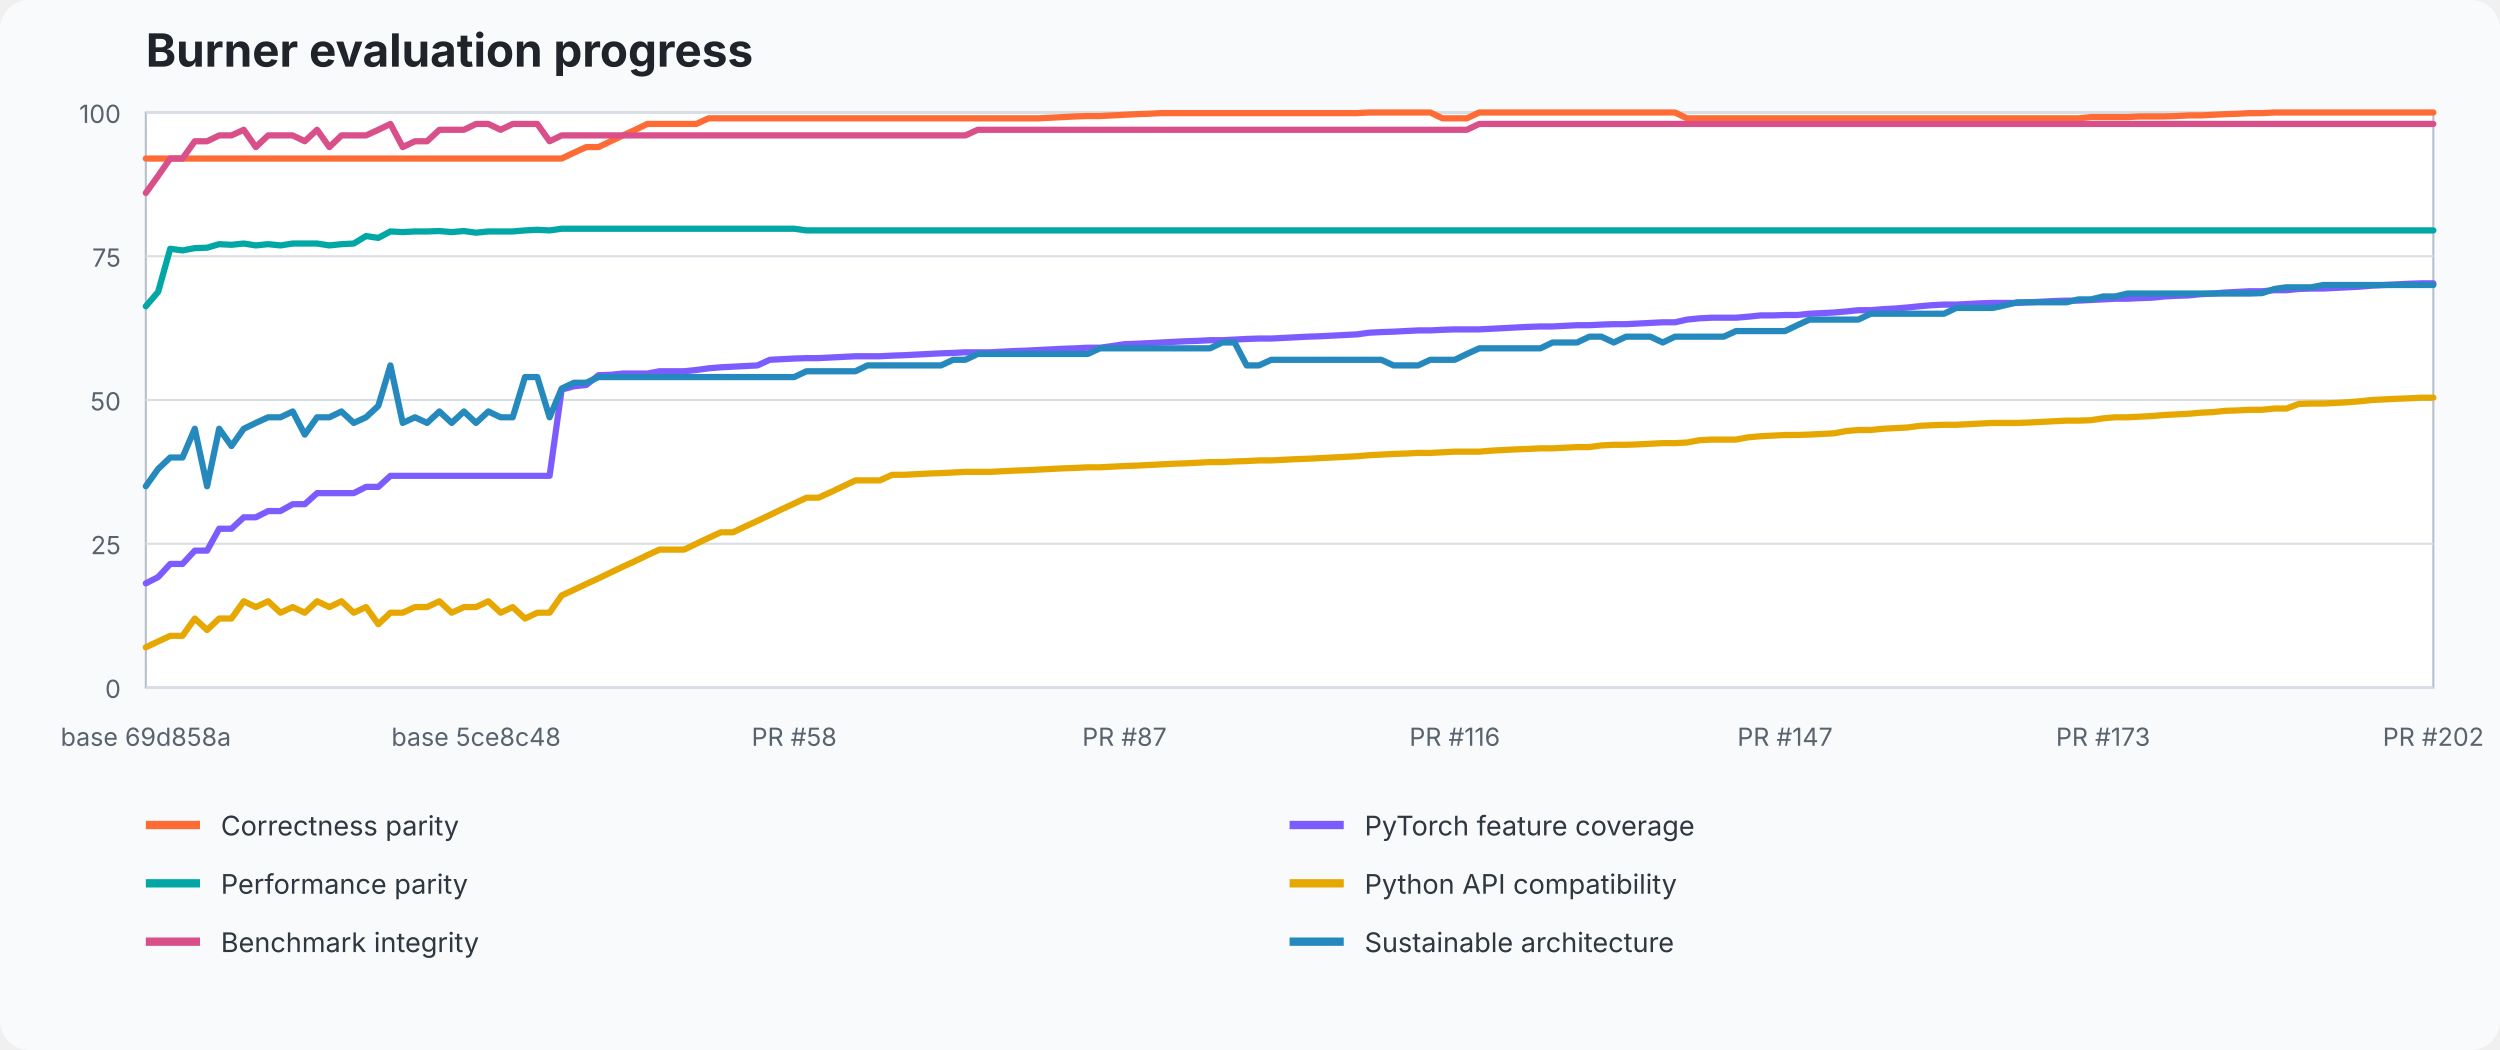
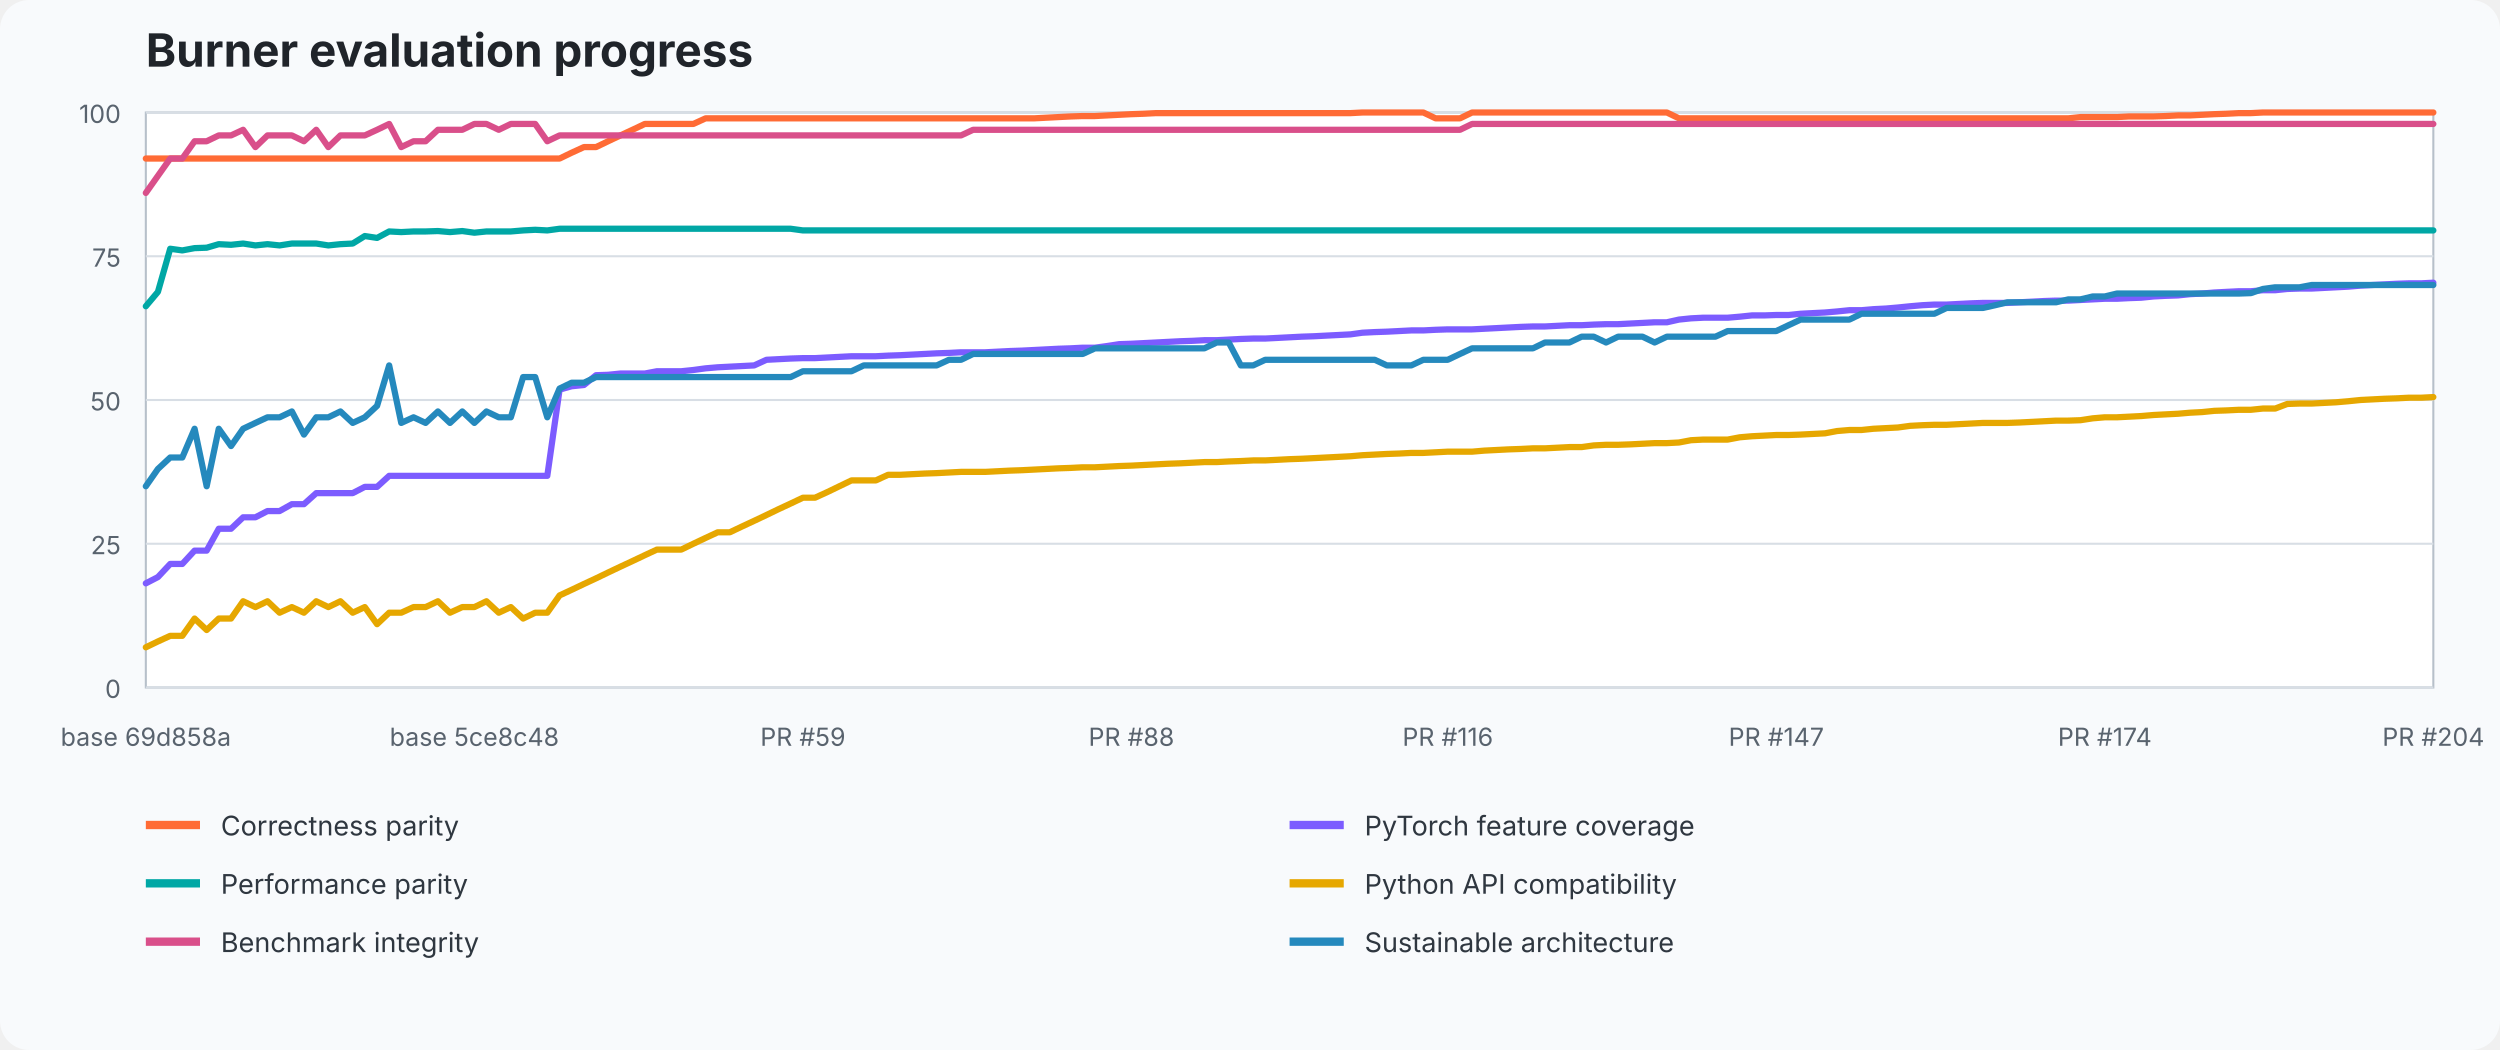
<svg xmlns="http://www.w3.org/2000/svg" width="1200" height="504" viewBox="0 0 1200 504" role="img" aria-labelledby="title desc">
  <style>text{font-family:ui-sans-serif,system-ui,-apple-system,BlinkMacSystemFont,"Segoe UI",sans-serif}.title{font-size:22px;font-weight:700;fill:#20242a}.axis{font-size:12px;fill:#59636e}.legend{font-size:13px;fill:#2f3740}.grid{stroke:#d8dee5;stroke-width:1}.plot{fill:#fff;stroke:#b7c0ca}</style>
  <rect width="100%" height="100%" fill="#f8fafc" rx="14" />
  <text x="70" y="32" class="title">Burner evaluation progress</text>
  <rect x="70" y="54" width="1098" height="276" class="plot" />
  <line x1="70" y1="330" x2="1168" y2="330" class="grid" />
  <text x="58" y="335" text-anchor="end" class="axis">0</text>
  <line x1="70" y1="261" x2="1168" y2="261" class="grid" />
  <text x="58" y="266" text-anchor="end" class="axis">25</text>
  <line x1="70" y1="192" x2="1168" y2="192" class="grid" />
  <text x="58" y="197" text-anchor="end" class="axis">50</text>
  <line x1="70" y1="123" x2="1168" y2="123" class="grid" />
  <text x="58" y="128" text-anchor="end" class="axis">75</text>
  <line x1="70" y1="54" x2="1168" y2="54" class="grid" />
  <text x="58" y="59" text-anchor="end" class="axis">100</text>
-   <polyline points="70.0,76.1 75.9,76.1 81.7,76.1 87.6,76.1 93.5,76.1 99.4,76.1 105.2,76.1 111.1,76.1 117.0,76.1 122.8,76.1 128.7,76.1 134.6,76.1 140.5,76.1 146.3,76.1 152.2,76.1 158.1,76.1 163.9,76.1 169.8,76.1 175.7,76.1 181.6,76.1 187.4,76.1 193.3,76.1 199.2,76.1 205.0,76.1 210.9,76.1 216.8,76.1 222.7,76.1 228.5,76.1 234.4,76.1 240.3,76.1 246.1,76.1 252.0,76.1 257.9,76.1 263.8,76.1 269.6,76.1 275.5,73.3 281.4,70.6 287.3,70.6 293.1,67.8 299.0,65.0 304.9,62.3 310.7,59.5 316.6,59.5 322.5,59.5 328.4,59.5 334.2,59.5 340.1,56.8 346.0,56.8 351.8,56.8 357.7,56.8 363.6,56.8 369.5,56.8 375.3,56.8 381.2,56.8 387.1,56.8 392.9,56.8 398.8,56.8 404.7,56.8 410.6,56.8 416.4,56.8 422.3,56.8 428.2,56.8 434.0,56.8 439.9,56.8 445.8,56.8 451.7,56.8 457.5,56.8 463.4,56.8 469.3,56.8 475.1,56.8 481.0,56.8 486.9,56.8 492.8,56.8 498.6,56.8 504.5,56.5 510.4,56.2 516.2,55.9 522.1,55.7 528.0,55.7 533.9,55.4 539.7,55.1 545.6,54.8 551.5,54.6 557.3,54.3 563.2,54.3 569.1,54.3 575.0,54.3 580.8,54.3 586.7,54.3 592.6,54.3 598.4,54.3 604.3,54.3 610.2,54.3 616.1,54.3 621.9,54.3 627.8,54.3 633.7,54.3 639.6,54.3 645.4,54.3 651.3,54.3 657.2,54.0 663.0,54.0 668.9,54.0 674.8,54.0 680.7,54.0 686.5,54.0 692.4,56.8 698.3,56.8 704.1,56.8 710.0,54.0 715.9,54.0 721.8,54.0 727.6,54.0 733.5,54.0 739.4,54.0 745.2,54.0 751.1,54.0 757.0,54.0 762.9,54.0 768.7,54.0 774.6,54.0 780.5,54.0 786.3,54.0 792.2,54.0 798.1,54.0 804.0,54.0 809.8,56.8 815.7,56.8 821.6,56.8 827.4,56.8 833.3,56.8 839.2,56.8 845.1,56.8 850.9,56.8 856.8,56.8 862.7,56.8 868.5,56.8 874.4,56.8 880.3,56.8 886.2,56.8 892.0,56.8 897.9,56.8 903.8,56.8 909.6,56.8 915.5,56.8 921.4,56.8 927.3,56.8 933.1,56.8 939.0,56.8 944.9,56.8 950.7,56.8 956.6,56.8 962.5,56.8 968.4,56.8 974.2,56.8 980.1,56.8 986.0,56.8 991.9,56.8 997.7,56.8 1003.6,56.2 1009.5,56.2 1015.3,56.2 1021.2,56.2 1027.1,55.9 1033.0,55.9 1038.8,55.9 1044.7,55.7 1050.6,55.4 1056.4,55.4 1062.3,55.1 1068.2,54.8 1074.1,54.6 1079.9,54.3 1085.8,54.3 1091.7,54.0 1097.5,54.0 1103.4,54.0 1109.3,54.0 1115.2,54.0 1121.0,54.0 1126.9,54.0 1132.8,54.0 1138.6,54.0 1144.5,54.0 1150.4,54.0 1156.3,54.0 1162.1,54.0 1168.0,54.0" fill="none" stroke="#ff6b35" stroke-width="3" stroke-linejoin="round" stroke-linecap="round" />
-   <polyline points="70.0,280.0 75.9,277.0 81.7,270.7 87.6,270.7 93.5,264.3 99.4,264.3 105.2,253.8 111.1,253.8 117.0,248.3 122.8,248.3 128.7,245.3 134.6,245.3 140.5,242.0 146.3,242.0 152.2,236.7 158.1,236.7 163.9,236.7 169.8,236.7 175.7,233.7 181.6,233.7 187.4,228.4 193.3,228.4 199.2,228.4 205.0,228.4 210.9,228.4 216.8,228.4 222.7,228.4 228.5,228.4 234.4,228.4 240.3,228.4 246.1,228.4 252.0,228.4 257.9,228.4 263.8,228.4 269.6,187.0 275.5,185.4 281.4,184.8 287.3,180.1 293.1,179.9 299.0,179.3 304.9,179.3 310.7,179.3 316.6,178.2 322.5,178.2 328.4,178.2 334.2,177.6 340.1,176.8 346.0,176.3 351.8,176.0 357.7,175.7 363.6,175.4 369.5,172.7 375.3,172.4 381.2,172.1 387.1,171.9 392.9,171.9 398.8,171.6 404.7,171.3 410.6,171.0 416.4,171.0 422.3,171.0 428.2,170.7 434.0,170.5 439.9,170.2 445.8,169.9 451.7,169.6 457.5,169.4 463.4,169.1 469.3,169.1 475.1,169.1 481.0,168.8 486.9,168.5 492.8,168.3 498.6,168.0 504.5,167.7 510.4,167.4 516.2,167.2 522.1,166.9 528.0,166.9 533.9,166.1 539.7,165.2 545.6,165.0 551.5,164.7 557.3,164.4 563.2,164.1 569.1,163.8 575.0,163.6 580.8,163.3 586.7,163.3 592.6,163.0 598.4,162.7 604.3,162.5 610.2,162.5 616.1,162.2 621.9,161.9 627.8,161.6 633.7,161.4 639.6,161.1 645.4,160.8 651.3,160.5 657.2,159.7 663.0,159.4 668.9,159.2 674.8,158.9 680.7,158.6 686.5,158.6 692.4,158.3 698.3,158.1 704.1,158.1 710.0,158.1 715.9,157.8 721.8,157.5 727.6,157.2 733.5,156.9 739.4,156.7 745.2,156.7 751.1,156.4 757.0,156.1 762.9,156.1 768.7,155.8 774.6,155.6 780.5,155.6 786.3,155.3 792.2,155.0 798.1,154.7 804.0,154.7 809.8,153.4 815.7,152.8 821.6,152.5 827.4,152.5 833.3,152.5 839.2,152.0 845.1,151.4 850.9,151.4 856.8,151.2 862.7,151.2 868.5,150.6 874.4,150.3 880.3,150.0 886.2,149.5 892.0,148.9 897.9,148.9 903.8,148.4 909.6,148.1 915.5,147.6 921.4,147.0 927.3,146.5 933.1,146.2 939.0,146.2 944.9,145.9 950.7,145.6 956.6,145.4 962.5,145.4 968.4,145.4 974.2,145.1 980.1,144.8 986.0,144.5 991.9,144.3 997.7,144.3 1003.6,144.0 1009.5,143.7 1015.3,143.4 1021.2,143.4 1027.1,143.1 1033.0,142.9 1038.8,142.3 1044.7,142.0 1050.6,141.8 1056.4,141.2 1062.3,140.9 1068.2,140.4 1074.1,140.1 1079.9,139.8 1085.8,139.8 1091.7,139.3 1097.5,139.3 1103.4,138.7 1109.3,138.5 1115.2,138.5 1121.0,138.2 1126.9,137.9 1132.8,137.6 1138.6,137.1 1144.5,136.8 1150.4,136.5 1156.3,136.2 1162.1,136.0 1168.0,136.0" fill="none" stroke="#7c5cff" stroke-width="3" stroke-linejoin="round" stroke-linecap="round" />
-   <polyline points="70.0,147.0 75.9,140.1 81.7,119.4 87.6,120.2 93.5,119.1 99.4,118.9 105.2,117.2 111.1,117.5 117.0,116.9 122.8,117.8 128.7,117.2 134.6,117.8 140.5,116.9 146.3,116.9 152.2,116.9 158.1,117.8 163.9,117.2 169.8,116.9 175.7,113.3 181.6,114.2 187.4,111.1 193.3,111.4 199.2,111.1 205.0,111.1 210.9,110.9 216.8,111.4 222.7,110.9 228.5,111.7 234.4,111.1 240.3,111.1 246.1,111.1 252.0,110.6 257.9,110.3 263.8,110.6 269.6,109.8 275.5,109.8 281.4,109.8 287.3,109.8 293.1,109.8 299.0,109.8 304.9,109.8 310.7,109.8 316.6,109.8 322.5,109.8 328.4,109.8 334.2,109.8 340.1,109.8 346.0,109.8 351.8,109.8 357.7,109.8 363.6,109.8 369.5,109.8 375.3,109.8 381.2,109.8 387.1,110.6 392.9,110.6 398.8,110.6 404.7,110.6 410.6,110.6 416.4,110.6 422.3,110.6 428.2,110.6 434.0,110.6 439.9,110.6 445.8,110.6 451.7,110.6 457.5,110.6 463.4,110.6 469.3,110.6 475.1,110.6 481.0,110.6 486.9,110.6 492.8,110.6 498.6,110.6 504.5,110.6 510.4,110.6 516.2,110.6 522.1,110.6 528.0,110.6 533.9,110.6 539.7,110.6 545.6,110.6 551.5,110.6 557.3,110.6 563.2,110.6 569.1,110.6 575.0,110.6 580.8,110.6 586.7,110.6 592.6,110.6 598.4,110.6 604.3,110.6 610.2,110.6 616.1,110.6 621.9,110.6 627.8,110.6 633.7,110.6 639.6,110.6 645.4,110.6 651.3,110.6 657.2,110.6 663.0,110.6 668.9,110.6 674.8,110.6 680.7,110.6 686.5,110.6 692.4,110.6 698.3,110.6 704.1,110.6 710.0,110.6 715.9,110.6 721.8,110.6 727.6,110.6 733.5,110.6 739.4,110.6 745.2,110.6 751.1,110.6 757.0,110.6 762.9,110.6 768.7,110.6 774.6,110.6 780.5,110.6 786.3,110.6 792.2,110.6 798.1,110.6 804.0,110.6 809.8,110.6 815.7,110.6 821.6,110.6 827.4,110.6 833.3,110.6 839.2,110.6 845.1,110.6 850.9,110.6 856.8,110.6 862.7,110.6 868.5,110.6 874.4,110.6 880.3,110.6 886.2,110.6 892.0,110.6 897.9,110.6 903.8,110.6 909.6,110.6 915.5,110.6 921.4,110.6 927.3,110.6 933.1,110.6 939.0,110.6 944.9,110.6 950.7,110.6 956.6,110.6 962.5,110.6 968.4,110.6 974.2,110.6 980.1,110.6 986.0,110.6 991.9,110.6 997.7,110.6 1003.6,110.6 1009.5,110.6 1015.3,110.6 1021.2,110.6 1027.1,110.6 1033.0,110.6 1038.8,110.6 1044.7,110.6 1050.6,110.6 1056.4,110.6 1062.3,110.6 1068.2,110.6 1074.1,110.6 1079.9,110.6 1085.8,110.6 1091.7,110.6 1097.5,110.6 1103.4,110.6 1109.3,110.6 1115.2,110.6 1121.0,110.6 1126.9,110.6 1132.8,110.6 1138.6,110.6 1144.5,110.6 1150.4,110.6 1156.3,110.6 1162.1,110.6 1168.0,110.6" fill="none" stroke="#00a7a5" stroke-width="3" stroke-linejoin="round" stroke-linecap="round" />
-   <polyline points="70.0,310.7 75.9,307.9 81.7,305.2 87.6,305.2 93.5,296.9 99.4,302.4 105.2,296.9 111.1,296.9 117.0,288.6 122.8,291.4 128.7,288.6 134.6,294.1 140.5,291.4 146.3,294.1 152.2,288.6 158.1,291.4 163.9,288.6 169.8,294.1 175.7,291.4 181.6,299.6 187.4,294.1 193.3,294.1 199.2,291.4 205.0,291.4 210.9,288.6 216.8,294.1 222.7,291.4 228.5,291.4 234.4,288.6 240.3,294.1 246.1,291.4 252.0,296.9 257.9,294.1 263.8,294.1 269.6,285.8 275.5,283.1 281.4,280.3 287.3,277.6 293.1,274.8 299.0,272.0 304.9,269.3 310.7,266.5 316.6,263.8 322.5,263.8 328.4,263.8 334.2,261.0 340.1,258.2 346.0,255.5 351.8,255.5 357.7,252.7 363.6,250.0 369.5,247.2 375.3,244.4 381.2,241.7 387.1,238.9 392.9,238.9 398.8,236.2 404.7,233.4 410.6,230.6 416.4,230.6 422.3,230.6 428.2,227.9 434.0,227.9 439.9,227.6 445.8,227.3 451.7,227.1 457.5,226.8 463.4,226.5 469.3,226.5 475.1,226.5 481.0,226.2 486.9,225.9 492.8,225.7 498.6,225.4 504.5,225.1 510.4,224.8 516.2,224.6 522.1,224.3 528.0,224.3 533.9,224.0 539.7,223.7 545.6,223.5 551.5,223.2 557.3,222.9 563.2,222.6 569.1,222.4 575.0,222.1 580.8,221.8 586.7,221.8 592.6,221.5 598.4,221.3 604.3,221.0 610.2,221.0 616.1,220.7 621.9,220.4 627.8,220.2 633.7,219.9 639.6,219.6 645.4,219.3 651.3,219.0 657.2,218.5 663.0,218.2 668.9,217.9 674.8,217.7 680.7,217.4 686.5,217.4 692.4,217.1 698.3,216.8 704.1,216.8 710.0,216.8 715.9,216.3 721.8,216.0 727.6,215.7 733.5,215.5 739.4,215.2 745.2,215.2 751.1,214.9 757.0,214.6 762.9,214.6 768.7,213.8 774.6,213.5 780.5,213.5 786.3,213.3 792.2,213.0 798.1,212.7 804.0,212.7 809.8,212.4 815.7,211.3 821.6,211.0 827.4,211.0 833.3,211.0 839.2,209.9 845.1,209.4 850.9,209.1 856.8,208.8 862.7,208.8 868.5,208.6 874.4,208.3 880.3,208.0 886.2,206.9 892.0,206.4 897.9,206.4 903.8,205.8 909.6,205.5 915.5,205.2 921.4,204.4 927.3,204.1 933.1,203.9 939.0,203.9 944.9,203.6 950.7,203.3 956.6,203.0 962.5,203.0 968.4,203.0 974.2,202.8 980.1,202.5 986.0,202.2 991.9,201.9 997.7,201.9 1003.6,201.7 1009.5,200.8 1015.3,200.3 1021.2,200.3 1027.1,200.0 1033.0,199.7 1038.8,199.2 1044.7,198.9 1050.6,198.6 1056.4,198.1 1062.3,197.8 1068.2,197.2 1074.1,197.0 1079.9,196.7 1085.8,196.7 1091.7,196.1 1097.5,196.1 1103.4,193.9 1109.3,193.7 1115.2,193.7 1121.0,193.4 1126.9,193.1 1132.8,192.6 1138.6,192.0 1144.5,191.7 1150.4,191.4 1156.3,191.2 1162.1,190.9 1168.0,190.9" fill="none" stroke="#e6a700" stroke-width="3" stroke-linejoin="round" stroke-linecap="round" />
-   <polyline points="70.0,92.6 75.9,84.4 81.7,76.1 87.6,76.1 93.5,67.8 99.4,67.8 105.2,65.0 111.1,65.0 117.0,62.3 122.8,70.6 128.7,65.0 134.6,65.0 140.5,65.0 146.3,67.8 152.2,62.3 158.1,70.6 163.9,65.0 169.8,65.0 175.7,65.0 181.6,62.3 187.4,59.5 193.3,70.6 199.2,67.8 205.0,67.8 210.9,62.3 216.8,62.3 222.7,62.3 228.5,59.5 234.4,59.5 240.3,62.3 246.1,59.5 252.0,59.5 257.9,59.5 263.8,67.8 269.6,65.0 275.5,65.0 281.4,65.0 287.3,65.0 293.1,65.0 299.0,65.0 304.9,65.0 310.7,65.0 316.6,65.0 322.5,65.0 328.4,65.0 334.2,65.0 340.1,65.0 346.0,65.0 351.8,65.0 357.7,65.0 363.6,65.0 369.5,65.0 375.3,65.0 381.2,65.0 387.1,65.0 392.9,65.0 398.8,65.0 404.7,65.0 410.6,65.0 416.4,65.0 422.3,65.0 428.2,65.0 434.0,65.0 439.9,65.0 445.8,65.0 451.7,65.0 457.5,65.0 463.4,65.0 469.3,62.3 475.1,62.3 481.0,62.3 486.9,62.3 492.8,62.3 498.6,62.3 504.5,62.3 510.4,62.3 516.2,62.3 522.1,62.3 528.0,62.3 533.9,62.3 539.7,62.3 545.6,62.3 551.5,62.3 557.3,62.3 563.2,62.3 569.1,62.3 575.0,62.3 580.8,62.3 586.7,62.3 592.6,62.3 598.4,62.3 604.3,62.3 610.2,62.3 616.1,62.3 621.9,62.3 627.8,62.3 633.7,62.3 639.6,62.3 645.4,62.3 651.3,62.3 657.2,62.3 663.0,62.3 668.9,62.3 674.8,62.3 680.7,62.3 686.5,62.3 692.4,62.3 698.3,62.3 704.1,62.3 710.0,59.5 715.9,59.5 721.8,59.5 727.6,59.5 733.5,59.5 739.4,59.5 745.2,59.5 751.1,59.5 757.0,59.5 762.9,59.5 768.7,59.5 774.6,59.5 780.5,59.5 786.3,59.5 792.2,59.5 798.1,59.5 804.0,59.5 809.8,59.5 815.7,59.5 821.6,59.5 827.4,59.5 833.3,59.5 839.2,59.5 845.1,59.5 850.9,59.5 856.8,59.5 862.7,59.5 868.5,59.5 874.4,59.5 880.3,59.5 886.2,59.5 892.0,59.5 897.9,59.5 903.8,59.5 909.6,59.5 915.5,59.5 921.4,59.5 927.3,59.5 933.1,59.5 939.0,59.5 944.9,59.5 950.7,59.5 956.6,59.5 962.5,59.5 968.4,59.5 974.2,59.5 980.1,59.5 986.0,59.5 991.9,59.5 997.7,59.5 1003.6,59.5 1009.5,59.5 1015.3,59.5 1021.2,59.5 1027.1,59.5 1033.0,59.5 1038.8,59.5 1044.7,59.5 1050.6,59.5 1056.4,59.5 1062.3,59.5 1068.2,59.5 1074.1,59.5 1079.9,59.5 1085.8,59.5 1091.7,59.5 1097.5,59.5 1103.4,59.5 1109.3,59.5 1115.2,59.5 1121.0,59.5 1126.9,59.5 1132.8,59.5 1138.6,59.5 1144.5,59.5 1150.4,59.5 1156.3,59.5 1162.1,59.5 1168.0,59.5" fill="none" stroke="#d94f8a" stroke-width="3" stroke-linejoin="round" stroke-linecap="round" />
-   <polyline points="70.0,233.4 75.9,225.1 81.7,219.6 87.6,219.6 93.5,205.8 99.4,233.4 105.2,205.8 111.1,214.1 117.0,205.8 122.8,203.0 128.7,200.3 134.6,200.3 140.5,197.5 146.3,208.6 152.2,200.3 158.1,200.3 163.9,197.5 169.8,203.0 175.7,200.3 181.6,194.8 187.4,175.4 193.3,203.0 199.2,200.3 205.0,203.0 210.9,197.5 216.8,203.0 222.7,197.5 228.5,203.0 234.4,197.5 240.3,200.3 246.1,200.3 252.0,181.0 257.9,181.0 263.8,200.3 269.6,186.5 275.5,183.7 281.4,183.7 287.3,181.0 293.1,181.0 299.0,181.0 304.9,181.0 310.7,181.0 316.6,181.0 322.5,181.0 328.4,181.0 334.2,181.0 340.1,181.0 346.0,181.0 351.8,181.0 357.7,181.0 363.6,181.0 369.5,181.0 375.3,181.0 381.2,181.0 387.1,178.2 392.9,178.2 398.8,178.2 404.7,178.2 410.6,178.2 416.4,175.4 422.3,175.4 428.2,175.4 434.0,175.4 439.9,175.4 445.8,175.4 451.7,175.4 457.5,172.7 463.4,172.7 469.3,169.9 475.1,169.9 481.0,169.9 486.9,169.9 492.8,169.9 498.6,169.9 504.5,169.9 510.4,169.9 516.2,169.9 522.1,169.9 528.0,167.2 533.9,167.2 539.7,167.2 545.6,167.2 551.5,167.2 557.3,167.2 563.2,167.2 569.1,167.2 575.0,167.2 580.8,167.2 586.7,164.4 592.6,164.4 598.4,175.4 604.3,175.4 610.2,172.7 616.1,172.7 621.9,172.7 627.8,172.7 633.7,172.7 639.6,172.7 645.4,172.7 651.3,172.7 657.2,172.7 663.0,172.7 668.9,175.4 674.8,175.4 680.7,175.4 686.5,172.7 692.4,172.7 698.3,172.7 704.1,169.9 710.0,167.2 715.9,167.2 721.8,167.2 727.6,167.2 733.5,167.2 739.4,167.2 745.2,164.4 751.1,164.4 757.0,164.4 762.9,161.6 768.7,161.6 774.6,164.4 780.5,161.6 786.3,161.6 792.2,161.6 798.1,164.4 804.0,161.6 809.8,161.6 815.7,161.6 821.6,161.6 827.4,161.6 833.3,158.9 839.2,158.9 845.1,158.9 850.9,158.9 856.8,158.9 862.7,156.1 868.5,153.4 874.4,153.4 880.3,153.4 886.2,153.4 892.0,153.4 897.9,150.6 903.8,150.6 909.6,150.6 915.5,150.6 921.4,150.6 927.3,150.6 933.1,150.6 939.0,147.8 944.9,147.8 950.7,147.8 956.6,147.8 962.5,146.5 968.4,145.1 974.2,145.1 980.1,145.1 986.0,145.1 991.9,145.1 997.7,143.7 1003.6,143.7 1009.5,142.3 1015.3,142.3 1021.2,140.9 1027.1,140.9 1033.0,140.9 1038.8,140.9 1044.7,140.9 1050.6,140.9 1056.4,140.9 1062.3,140.9 1068.2,140.9 1074.1,140.9 1079.9,140.9 1085.8,140.7 1091.7,138.7 1097.5,137.9 1103.4,137.9 1109.3,137.9 1115.2,136.8 1121.0,136.8 1126.9,136.8 1132.8,136.8 1138.6,136.8 1144.5,136.8 1150.4,136.8 1156.3,136.8 1162.1,136.8 1168.0,136.8" fill="none" stroke="#2589bd" stroke-width="3" stroke-linejoin="round" stroke-linecap="round" />
+   <polyline points="70.0,76.1 75.8,76.1 81.7,76.1 87.5,76.1 93.4,76.1 99.2,76.1 105.0,76.1 110.9,76.1 116.7,76.1 122.6,76.1 128.4,76.1 134.2,76.1 140.1,76.1 145.9,76.1 151.8,76.1 157.6,76.1 163.4,76.1 169.3,76.1 175.1,76.1 181.0,76.1 186.8,76.1 192.6,76.1 198.5,76.1 204.3,76.1 210.2,76.1 216.0,76.1 221.9,76.1 227.7,76.1 233.5,76.1 239.4,76.1 245.2,76.1 251.1,76.1 256.9,76.1 262.7,76.1 268.6,76.1 274.4,73.3 280.3,70.6 286.1,70.6 291.9,67.8 297.8,65.0 303.6,62.3 309.5,59.5 315.3,59.5 321.1,59.5 327.0,59.5 332.8,59.5 338.7,56.8 344.5,56.8 350.3,56.8 356.2,56.8 362.0,56.8 367.9,56.8 373.7,56.8 379.5,56.8 385.4,56.8 391.2,56.8 397.1,56.8 402.9,56.8 408.7,56.8 414.6,56.8 420.4,56.8 426.3,56.8 432.1,56.8 437.9,56.8 443.8,56.8 449.6,56.8 455.5,56.8 461.3,56.8 467.1,56.8 473.0,56.8 478.8,56.8 484.7,56.8 490.5,56.8 496.4,56.8 502.2,56.5 508.0,56.2 513.9,55.9 519.7,55.7 525.6,55.7 531.4,55.4 537.2,55.1 543.1,54.8 548.9,54.6 554.8,54.3 560.6,54.3 566.4,54.3 572.3,54.3 578.1,54.3 584.0,54.3 589.8,54.3 595.6,54.3 601.5,54.3 607.3,54.3 613.2,54.3 619.0,54.3 624.8,54.3 630.7,54.3 636.5,54.3 642.4,54.3 648.2,54.3 654.0,54.0 659.9,54.0 665.7,54.0 671.6,54.0 677.4,54.0 683.2,54.0 689.1,56.8 694.9,56.8 700.8,56.8 706.6,54.0 712.4,54.0 718.3,54.0 724.1,54.0 730.0,54.0 735.8,54.0 741.6,54.0 747.5,54.0 753.3,54.0 759.2,54.0 765.0,54.0 770.9,54.0 776.7,54.0 782.5,54.0 788.4,54.0 794.2,54.0 800.1,54.0 805.9,56.8 811.7,56.8 817.6,56.8 823.4,56.8 829.3,56.8 835.1,56.8 840.9,56.8 846.8,56.8 852.6,56.8 858.5,56.8 864.3,56.8 870.1,56.8 876.0,56.8 881.8,56.8 887.7,56.8 893.5,56.8 899.3,56.8 905.2,56.8 911.0,56.8 916.9,56.8 922.7,56.8 928.5,56.8 934.4,56.8 940.2,56.8 946.1,56.8 951.9,56.8 957.7,56.8 963.6,56.8 969.4,56.8 975.3,56.8 981.1,56.8 986.9,56.8 992.8,56.8 998.6,56.2 1004.5,56.2 1010.3,56.2 1016.1,56.2 1022.0,55.9 1027.8,55.9 1033.7,55.9 1039.5,55.7 1045.4,55.4 1051.2,55.4 1057.0,55.1 1062.9,54.8 1068.7,54.6 1074.6,54.3 1080.4,54.3 1086.2,54.0 1092.1,54.0 1097.9,54.0 1103.8,54.0 1109.6,54.0 1115.4,54.0 1121.3,54.0 1127.1,54.0 1133.0,54.0 1138.8,54.0 1144.6,54.0 1150.5,54.0 1156.3,54.0 1162.2,54.0 1168.0,54.0" fill="none" stroke="#ff6b35" stroke-width="3" stroke-linejoin="round" stroke-linecap="round" />
+   <polyline points="70.0,280.0 75.8,277.0 81.7,270.7 87.5,270.7 93.4,264.3 99.2,264.3 105.0,253.8 110.9,253.8 116.7,248.3 122.6,248.3 128.4,245.3 134.2,245.3 140.1,242.0 145.9,242.0 151.8,236.7 157.6,236.7 163.4,236.7 169.3,236.7 175.1,233.7 181.0,233.7 186.8,228.4 192.6,228.4 198.5,228.4 204.3,228.4 210.2,228.4 216.0,228.4 221.9,228.4 227.7,228.4 233.5,228.4 239.4,228.4 245.2,228.4 251.1,228.4 256.9,228.4 262.7,228.4 268.6,187.0 274.4,185.4 280.3,184.8 286.1,180.1 291.9,179.9 297.8,179.3 303.6,179.3 309.5,179.3 315.3,178.2 321.1,178.2 327.0,178.2 332.8,177.6 338.7,176.8 344.5,176.3 350.3,176.0 356.2,175.7 362.0,175.4 367.9,172.7 373.7,172.4 379.5,172.1 385.4,171.9 391.2,171.9 397.1,171.6 402.9,171.3 408.7,171.0 414.6,171.0 420.4,171.0 426.3,170.7 432.1,170.5 437.9,170.2 443.8,169.9 449.6,169.6 455.5,169.4 461.3,169.1 467.1,169.1 473.0,169.1 478.8,168.8 484.7,168.5 490.5,168.3 496.4,168.0 502.2,167.7 508.0,167.4 513.9,167.2 519.7,166.9 525.6,166.9 531.4,166.1 537.2,165.2 543.1,165.0 548.9,164.7 554.8,164.4 560.6,164.1 566.4,163.8 572.3,163.6 578.1,163.3 584.0,163.3 589.8,163.0 595.6,162.7 601.5,162.5 607.3,162.5 613.2,162.2 619.0,161.9 624.8,161.6 630.7,161.4 636.5,161.1 642.4,160.8 648.2,160.5 654.0,159.7 659.9,159.4 665.7,159.2 671.6,158.9 677.4,158.6 683.2,158.6 689.1,158.3 694.9,158.1 700.8,158.1 706.6,158.1 712.4,157.8 718.3,157.5 724.1,157.2 730.0,156.9 735.8,156.7 741.6,156.7 747.5,156.4 753.3,156.1 759.2,156.1 765.0,155.8 770.9,155.6 776.7,155.6 782.5,155.3 788.4,155.0 794.2,154.7 800.1,154.7 805.9,153.4 811.7,152.8 817.6,152.5 823.4,152.5 829.3,152.5 835.1,152.0 840.9,151.4 846.8,151.4 852.6,151.2 858.5,151.2 864.3,150.6 870.1,150.3 876.0,150.0 881.8,149.5 887.7,148.9 893.5,148.9 899.3,148.4 905.2,148.1 911.0,147.6 916.9,147.0 922.7,146.5 928.5,146.2 934.4,146.2 940.2,145.9 946.1,145.6 951.9,145.4 957.7,145.4 963.6,145.4 969.4,145.1 975.3,144.8 981.1,144.5 986.9,144.3 992.8,144.3 998.6,144.0 1004.5,143.7 1010.3,143.4 1016.1,143.4 1022.0,143.1 1027.8,142.9 1033.7,142.3 1039.5,142.0 1045.4,141.8 1051.2,141.2 1057.0,140.9 1062.9,140.4 1068.7,140.1 1074.6,139.8 1080.4,139.8 1086.2,139.3 1092.1,139.3 1097.9,138.7 1103.8,138.5 1109.6,138.5 1115.4,138.2 1121.3,137.9 1127.1,137.6 1133.0,137.1 1138.8,136.8 1144.6,136.5 1150.5,136.2 1156.3,136.0 1162.2,136.0 1168.0,135.7" fill="none" stroke="#7c5cff" stroke-width="3" stroke-linejoin="round" stroke-linecap="round" />
+   <polyline points="70.0,147.0 75.8,140.1 81.7,119.4 87.5,120.2 93.4,119.1 99.2,118.9 105.0,117.2 110.9,117.5 116.7,116.9 122.6,117.8 128.4,117.2 134.2,117.8 140.1,116.9 145.9,116.9 151.8,116.9 157.6,117.8 163.4,117.2 169.3,116.9 175.1,113.3 181.0,114.2 186.8,111.1 192.6,111.4 198.5,111.1 204.3,111.1 210.2,110.9 216.0,111.4 221.9,110.9 227.7,111.7 233.5,111.1 239.4,111.1 245.2,111.1 251.1,110.6 256.9,110.3 262.7,110.6 268.6,109.8 274.4,109.8 280.3,109.8 286.1,109.8 291.9,109.8 297.8,109.8 303.6,109.8 309.5,109.8 315.3,109.8 321.1,109.8 327.0,109.8 332.8,109.8 338.7,109.8 344.5,109.8 350.3,109.8 356.2,109.8 362.0,109.8 367.9,109.8 373.7,109.8 379.5,109.8 385.4,110.6 391.2,110.6 397.1,110.6 402.9,110.6 408.7,110.6 414.6,110.6 420.4,110.6 426.3,110.6 432.1,110.6 437.9,110.6 443.8,110.6 449.6,110.6 455.5,110.6 461.3,110.6 467.1,110.6 473.0,110.6 478.8,110.6 484.7,110.6 490.5,110.6 496.4,110.6 502.2,110.6 508.0,110.6 513.9,110.6 519.7,110.6 525.6,110.6 531.4,110.6 537.2,110.6 543.1,110.6 548.9,110.6 554.8,110.6 560.6,110.6 566.4,110.6 572.3,110.6 578.1,110.6 584.0,110.6 589.8,110.6 595.6,110.6 601.5,110.6 607.3,110.6 613.2,110.6 619.0,110.6 624.8,110.6 630.7,110.6 636.5,110.6 642.4,110.6 648.2,110.6 654.0,110.6 659.9,110.6 665.7,110.6 671.6,110.6 677.4,110.6 683.2,110.6 689.1,110.6 694.9,110.6 700.8,110.6 706.6,110.6 712.4,110.6 718.3,110.6 724.1,110.6 730.0,110.6 735.8,110.6 741.6,110.6 747.5,110.6 753.3,110.6 759.2,110.6 765.0,110.6 770.9,110.6 776.7,110.6 782.5,110.6 788.4,110.6 794.2,110.6 800.1,110.6 805.9,110.6 811.7,110.6 817.6,110.6 823.4,110.6 829.3,110.6 835.1,110.6 840.9,110.6 846.8,110.6 852.6,110.6 858.5,110.6 864.3,110.6 870.1,110.6 876.0,110.6 881.8,110.6 887.7,110.6 893.5,110.6 899.3,110.6 905.2,110.6 911.0,110.6 916.9,110.6 922.7,110.6 928.5,110.6 934.4,110.6 940.2,110.6 946.1,110.6 951.9,110.6 957.7,110.6 963.6,110.6 969.4,110.6 975.3,110.6 981.1,110.6 986.9,110.6 992.8,110.6 998.6,110.6 1004.5,110.6 1010.3,110.6 1016.1,110.6 1022.0,110.6 1027.8,110.6 1033.7,110.6 1039.5,110.6 1045.4,110.6 1051.2,110.6 1057.0,110.6 1062.9,110.6 1068.7,110.6 1074.6,110.6 1080.4,110.6 1086.2,110.6 1092.1,110.6 1097.9,110.6 1103.8,110.6 1109.6,110.6 1115.4,110.6 1121.3,110.6 1127.1,110.6 1133.0,110.6 1138.8,110.6 1144.6,110.6 1150.5,110.6 1156.3,110.6 1162.2,110.6 1168.0,110.6" fill="none" stroke="#00a7a5" stroke-width="3" stroke-linejoin="round" stroke-linecap="round" />
+   <polyline points="70.0,310.7 75.8,307.9 81.7,305.2 87.5,305.2 93.4,296.9 99.2,302.4 105.0,296.9 110.9,296.9 116.7,288.6 122.6,291.4 128.4,288.6 134.2,294.1 140.1,291.4 145.9,294.1 151.8,288.6 157.6,291.4 163.4,288.6 169.3,294.1 175.1,291.4 181.0,299.6 186.8,294.1 192.6,294.1 198.5,291.4 204.3,291.4 210.2,288.6 216.0,294.1 221.9,291.4 227.7,291.4 233.5,288.6 239.4,294.1 245.2,291.4 251.1,296.9 256.9,294.1 262.7,294.1 268.6,285.8 274.4,283.1 280.3,280.3 286.1,277.6 291.9,274.8 297.8,272.0 303.6,269.3 309.5,266.5 315.3,263.8 321.1,263.8 327.0,263.8 332.8,261.0 338.7,258.2 344.5,255.5 350.3,255.5 356.2,252.7 362.0,250.0 367.9,247.2 373.7,244.4 379.5,241.7 385.4,238.9 391.2,238.9 397.1,236.2 402.9,233.4 408.7,230.6 414.6,230.6 420.4,230.6 426.3,227.9 432.1,227.9 437.9,227.6 443.8,227.3 449.6,227.1 455.5,226.8 461.3,226.5 467.1,226.5 473.0,226.5 478.8,226.2 484.7,225.9 490.5,225.7 496.4,225.4 502.2,225.1 508.0,224.8 513.9,224.6 519.7,224.3 525.6,224.3 531.4,224.0 537.2,223.7 543.1,223.5 548.9,223.2 554.8,222.9 560.6,222.6 566.4,222.4 572.3,222.1 578.1,221.8 584.0,221.8 589.8,221.5 595.6,221.3 601.5,221.0 607.3,221.0 613.2,220.7 619.0,220.4 624.8,220.2 630.7,219.9 636.5,219.6 642.4,219.3 648.2,219.0 654.0,218.5 659.9,218.2 665.7,217.9 671.6,217.7 677.4,217.4 683.2,217.4 689.1,217.1 694.9,216.8 700.8,216.8 706.6,216.8 712.4,216.3 718.3,216.0 724.1,215.7 730.0,215.5 735.8,215.2 741.6,215.2 747.5,214.9 753.3,214.6 759.2,214.6 765.0,213.8 770.9,213.5 776.7,213.5 782.5,213.3 788.4,213.0 794.2,212.7 800.1,212.7 805.9,212.4 811.7,211.3 817.6,211.0 823.4,211.0 829.3,211.0 835.1,209.9 840.9,209.4 846.8,209.1 852.6,208.8 858.5,208.8 864.3,208.6 870.1,208.3 876.0,208.0 881.8,206.9 887.7,206.4 893.5,206.4 899.3,205.8 905.2,205.5 911.0,205.2 916.9,204.4 922.7,204.1 928.5,203.9 934.4,203.9 940.2,203.6 946.1,203.3 951.9,203.0 957.7,203.0 963.6,203.0 969.4,202.8 975.3,202.5 981.1,202.2 986.9,201.9 992.8,201.9 998.6,201.7 1004.5,200.8 1010.3,200.3 1016.1,200.3 1022.0,200.0 1027.8,199.7 1033.7,199.2 1039.5,198.9 1045.4,198.6 1051.2,198.1 1057.0,197.8 1062.9,197.2 1068.7,197.0 1074.6,196.7 1080.4,196.7 1086.2,196.1 1092.1,196.1 1097.9,193.9 1103.8,193.7 1109.6,193.7 1115.4,193.4 1121.3,193.1 1127.1,192.6 1133.0,192.0 1138.8,191.7 1144.6,191.4 1150.5,191.2 1156.3,190.9 1162.2,190.9 1168.0,190.6" fill="none" stroke="#e6a700" stroke-width="3" stroke-linejoin="round" stroke-linecap="round" />
+   <polyline points="70.0,92.6 75.8,84.4 81.7,76.1 87.5,76.1 93.4,67.8 99.2,67.8 105.0,65.0 110.9,65.0 116.7,62.3 122.6,70.6 128.4,65.0 134.2,65.0 140.1,65.0 145.9,67.8 151.8,62.3 157.6,70.6 163.4,65.0 169.3,65.0 175.1,65.0 181.0,62.3 186.8,59.5 192.6,70.6 198.5,67.8 204.3,67.8 210.2,62.3 216.0,62.3 221.9,62.3 227.7,59.5 233.5,59.5 239.4,62.3 245.2,59.5 251.1,59.5 256.9,59.5 262.7,67.8 268.6,65.0 274.4,65.0 280.3,65.0 286.1,65.0 291.9,65.0 297.8,65.0 303.6,65.0 309.5,65.0 315.3,65.0 321.1,65.0 327.0,65.0 332.8,65.0 338.7,65.0 344.5,65.0 350.3,65.0 356.2,65.0 362.0,65.0 367.9,65.0 373.7,65.0 379.5,65.0 385.4,65.0 391.2,65.0 397.1,65.0 402.9,65.0 408.7,65.0 414.6,65.0 420.4,65.0 426.3,65.0 432.1,65.0 437.9,65.0 443.8,65.0 449.6,65.0 455.5,65.0 461.3,65.0 467.1,62.3 473.0,62.3 478.8,62.3 484.7,62.3 490.5,62.3 496.4,62.3 502.2,62.3 508.0,62.3 513.9,62.3 519.7,62.3 525.6,62.3 531.4,62.3 537.2,62.3 543.1,62.3 548.9,62.3 554.8,62.3 560.6,62.3 566.4,62.3 572.3,62.3 578.1,62.3 584.0,62.3 589.8,62.3 595.6,62.3 601.5,62.3 607.3,62.3 613.2,62.3 619.0,62.3 624.8,62.3 630.7,62.3 636.5,62.3 642.4,62.3 648.2,62.3 654.0,62.3 659.9,62.3 665.7,62.3 671.6,62.3 677.4,62.3 683.2,62.3 689.1,62.3 694.9,62.3 700.8,62.3 706.6,59.5 712.4,59.5 718.3,59.5 724.1,59.5 730.0,59.5 735.8,59.5 741.6,59.5 747.5,59.5 753.3,59.5 759.2,59.5 765.0,59.5 770.9,59.5 776.7,59.5 782.5,59.5 788.4,59.5 794.2,59.5 800.1,59.5 805.9,59.5 811.7,59.5 817.6,59.5 823.4,59.5 829.3,59.5 835.1,59.5 840.9,59.5 846.8,59.5 852.6,59.5 858.5,59.5 864.3,59.5 870.1,59.5 876.0,59.5 881.8,59.5 887.7,59.5 893.5,59.5 899.3,59.5 905.2,59.5 911.0,59.5 916.9,59.5 922.7,59.5 928.5,59.5 934.4,59.5 940.2,59.5 946.1,59.5 951.9,59.5 957.7,59.5 963.6,59.5 969.4,59.5 975.3,59.5 981.1,59.5 986.9,59.5 992.8,59.5 998.6,59.5 1004.5,59.5 1010.3,59.5 1016.1,59.5 1022.0,59.5 1027.8,59.5 1033.7,59.5 1039.5,59.5 1045.4,59.5 1051.2,59.5 1057.0,59.5 1062.9,59.5 1068.7,59.5 1074.6,59.5 1080.4,59.5 1086.2,59.5 1092.1,59.5 1097.9,59.5 1103.8,59.5 1109.6,59.5 1115.4,59.5 1121.3,59.5 1127.1,59.5 1133.0,59.5 1138.8,59.5 1144.6,59.5 1150.5,59.5 1156.3,59.5 1162.2,59.5 1168.0,59.5" fill="none" stroke="#d94f8a" stroke-width="3" stroke-linejoin="round" stroke-linecap="round" />
+   <polyline points="70.0,233.4 75.8,225.1 81.7,219.6 87.5,219.6 93.4,205.8 99.2,233.4 105.0,205.8 110.9,214.1 116.7,205.8 122.6,203.0 128.4,200.3 134.2,200.3 140.1,197.5 145.9,208.6 151.8,200.3 157.6,200.3 163.4,197.5 169.3,203.0 175.1,200.3 181.0,194.8 186.8,175.4 192.6,203.0 198.5,200.3 204.3,203.0 210.2,197.5 216.0,203.0 221.9,197.5 227.7,203.0 233.5,197.5 239.4,200.3 245.2,200.3 251.1,181.0 256.9,181.0 262.7,200.3 268.6,186.5 274.4,183.7 280.3,183.7 286.1,181.0 291.9,181.0 297.8,181.0 303.6,181.0 309.5,181.0 315.3,181.0 321.1,181.0 327.0,181.0 332.8,181.0 338.7,181.0 344.5,181.0 350.3,181.0 356.2,181.0 362.0,181.0 367.9,181.0 373.7,181.0 379.5,181.0 385.4,178.2 391.2,178.2 397.1,178.2 402.9,178.2 408.7,178.2 414.6,175.4 420.4,175.4 426.3,175.4 432.1,175.4 437.9,175.4 443.8,175.4 449.6,175.4 455.5,172.7 461.3,172.7 467.1,169.9 473.0,169.9 478.8,169.9 484.7,169.9 490.5,169.9 496.4,169.9 502.2,169.9 508.0,169.9 513.9,169.9 519.7,169.9 525.6,167.2 531.4,167.2 537.2,167.2 543.1,167.2 548.9,167.2 554.8,167.2 560.6,167.2 566.4,167.2 572.3,167.2 578.1,167.2 584.0,164.4 589.8,164.4 595.6,175.4 601.5,175.4 607.3,172.7 613.2,172.7 619.0,172.7 624.8,172.7 630.7,172.7 636.5,172.7 642.4,172.7 648.2,172.7 654.0,172.7 659.9,172.7 665.7,175.4 671.6,175.4 677.4,175.4 683.2,172.7 689.1,172.7 694.9,172.7 700.8,169.9 706.6,167.2 712.4,167.2 718.3,167.2 724.1,167.2 730.0,167.2 735.8,167.2 741.6,164.4 747.5,164.4 753.3,164.4 759.2,161.6 765.0,161.6 770.9,164.4 776.7,161.6 782.5,161.6 788.4,161.6 794.2,164.4 800.1,161.6 805.9,161.6 811.7,161.6 817.6,161.6 823.4,161.6 829.3,158.9 835.1,158.9 840.9,158.9 846.8,158.9 852.6,158.9 858.5,156.1 864.3,153.4 870.1,153.4 876.0,153.4 881.8,153.4 887.7,153.4 893.5,150.6 899.3,150.6 905.2,150.6 911.0,150.6 916.9,150.6 922.7,150.6 928.5,150.6 934.4,147.8 940.2,147.8 946.1,147.8 951.9,147.8 957.7,146.5 963.6,145.1 969.4,145.1 975.3,145.1 981.1,145.1 986.9,145.1 992.8,143.7 998.6,143.7 1004.5,142.3 1010.3,142.3 1016.1,140.9 1022.0,140.9 1027.8,140.9 1033.7,140.9 1039.5,140.9 1045.4,140.9 1051.2,140.9 1057.0,140.9 1062.9,140.9 1068.7,140.9 1074.6,140.9 1080.4,140.7 1086.2,138.7 1092.1,137.9 1097.9,137.9 1103.8,137.9 1109.6,136.8 1115.4,136.8 1121.3,136.8 1127.1,136.8 1133.0,136.8 1138.8,136.8 1144.6,136.8 1150.5,136.8 1156.3,136.8 1162.2,136.8 1168.0,136.8" fill="none" stroke="#2589bd" stroke-width="3" stroke-linejoin="round" stroke-linecap="round" />
  <text x="70" y="358" text-anchor="middle" class="axis">base 69d858a</text>
-   <text x="228.535" y="358" text-anchor="middle" class="axis">base 5ce8c48</text>
-   <text x="381.198" y="358" text-anchor="middle" class="axis">PR #58</text>
-   <text x="539.733" y="358" text-anchor="middle" class="axis">PR #87</text>
-   <text x="698.267" y="358" text-anchor="middle" class="axis">PR #116</text>
-   <text x="856.802" y="358" text-anchor="middle" class="axis">PR #147</text>
-   <text x="1009.465" y="358" text-anchor="middle" class="axis">PR #173</text>
-   <text x="1168" y="358" text-anchor="middle" class="axis">PR #202</text>
+   <text x="227.691" y="358" text-anchor="middle" class="axis">base 5ce8c48</text>
+   <text x="385.383" y="358" text-anchor="middle" class="axis">PR #59</text>
+   <text x="543.074" y="358" text-anchor="middle" class="axis">PR #88</text>
+   <text x="694.926" y="358" text-anchor="middle" class="axis">PR #116</text>
+   <text x="852.617" y="358" text-anchor="middle" class="axis">PR #147</text>
+   <text x="1010.309" y="358" text-anchor="middle" class="axis">PR #174</text>
+   <text x="1168" y="358" text-anchor="middle" class="axis">PR #204</text>
  <line x1="70" y1="396" x2="96" y2="396" stroke="#ff6b35" stroke-width="4" />
  <text x="106" y="401" class="legend">Correctness parity</text>
  <line x1="619" y1="396" x2="645" y2="396" stroke="#7c5cff" stroke-width="4" />
  <text x="655" y="401" class="legend">PyTorch feature coverage</text>
  <line x1="70" y1="424" x2="96" y2="424" stroke="#00a7a5" stroke-width="4" />
  <text x="106" y="429" class="legend">Performance parity</text>
  <line x1="619" y1="424" x2="645" y2="424" stroke="#e6a700" stroke-width="4" />
  <text x="655" y="429" class="legend">Python API compatibility</text>
  <line x1="70" y1="452" x2="96" y2="452" stroke="#d94f8a" stroke-width="4" />
  <text x="106" y="457" class="legend">Benchmark integrity</text>
  <line x1="619" y1="452" x2="645" y2="452" stroke="#2589bd" stroke-width="4" />
  <text x="655" y="457" class="legend">Sustainable architecture</text>
</svg>
